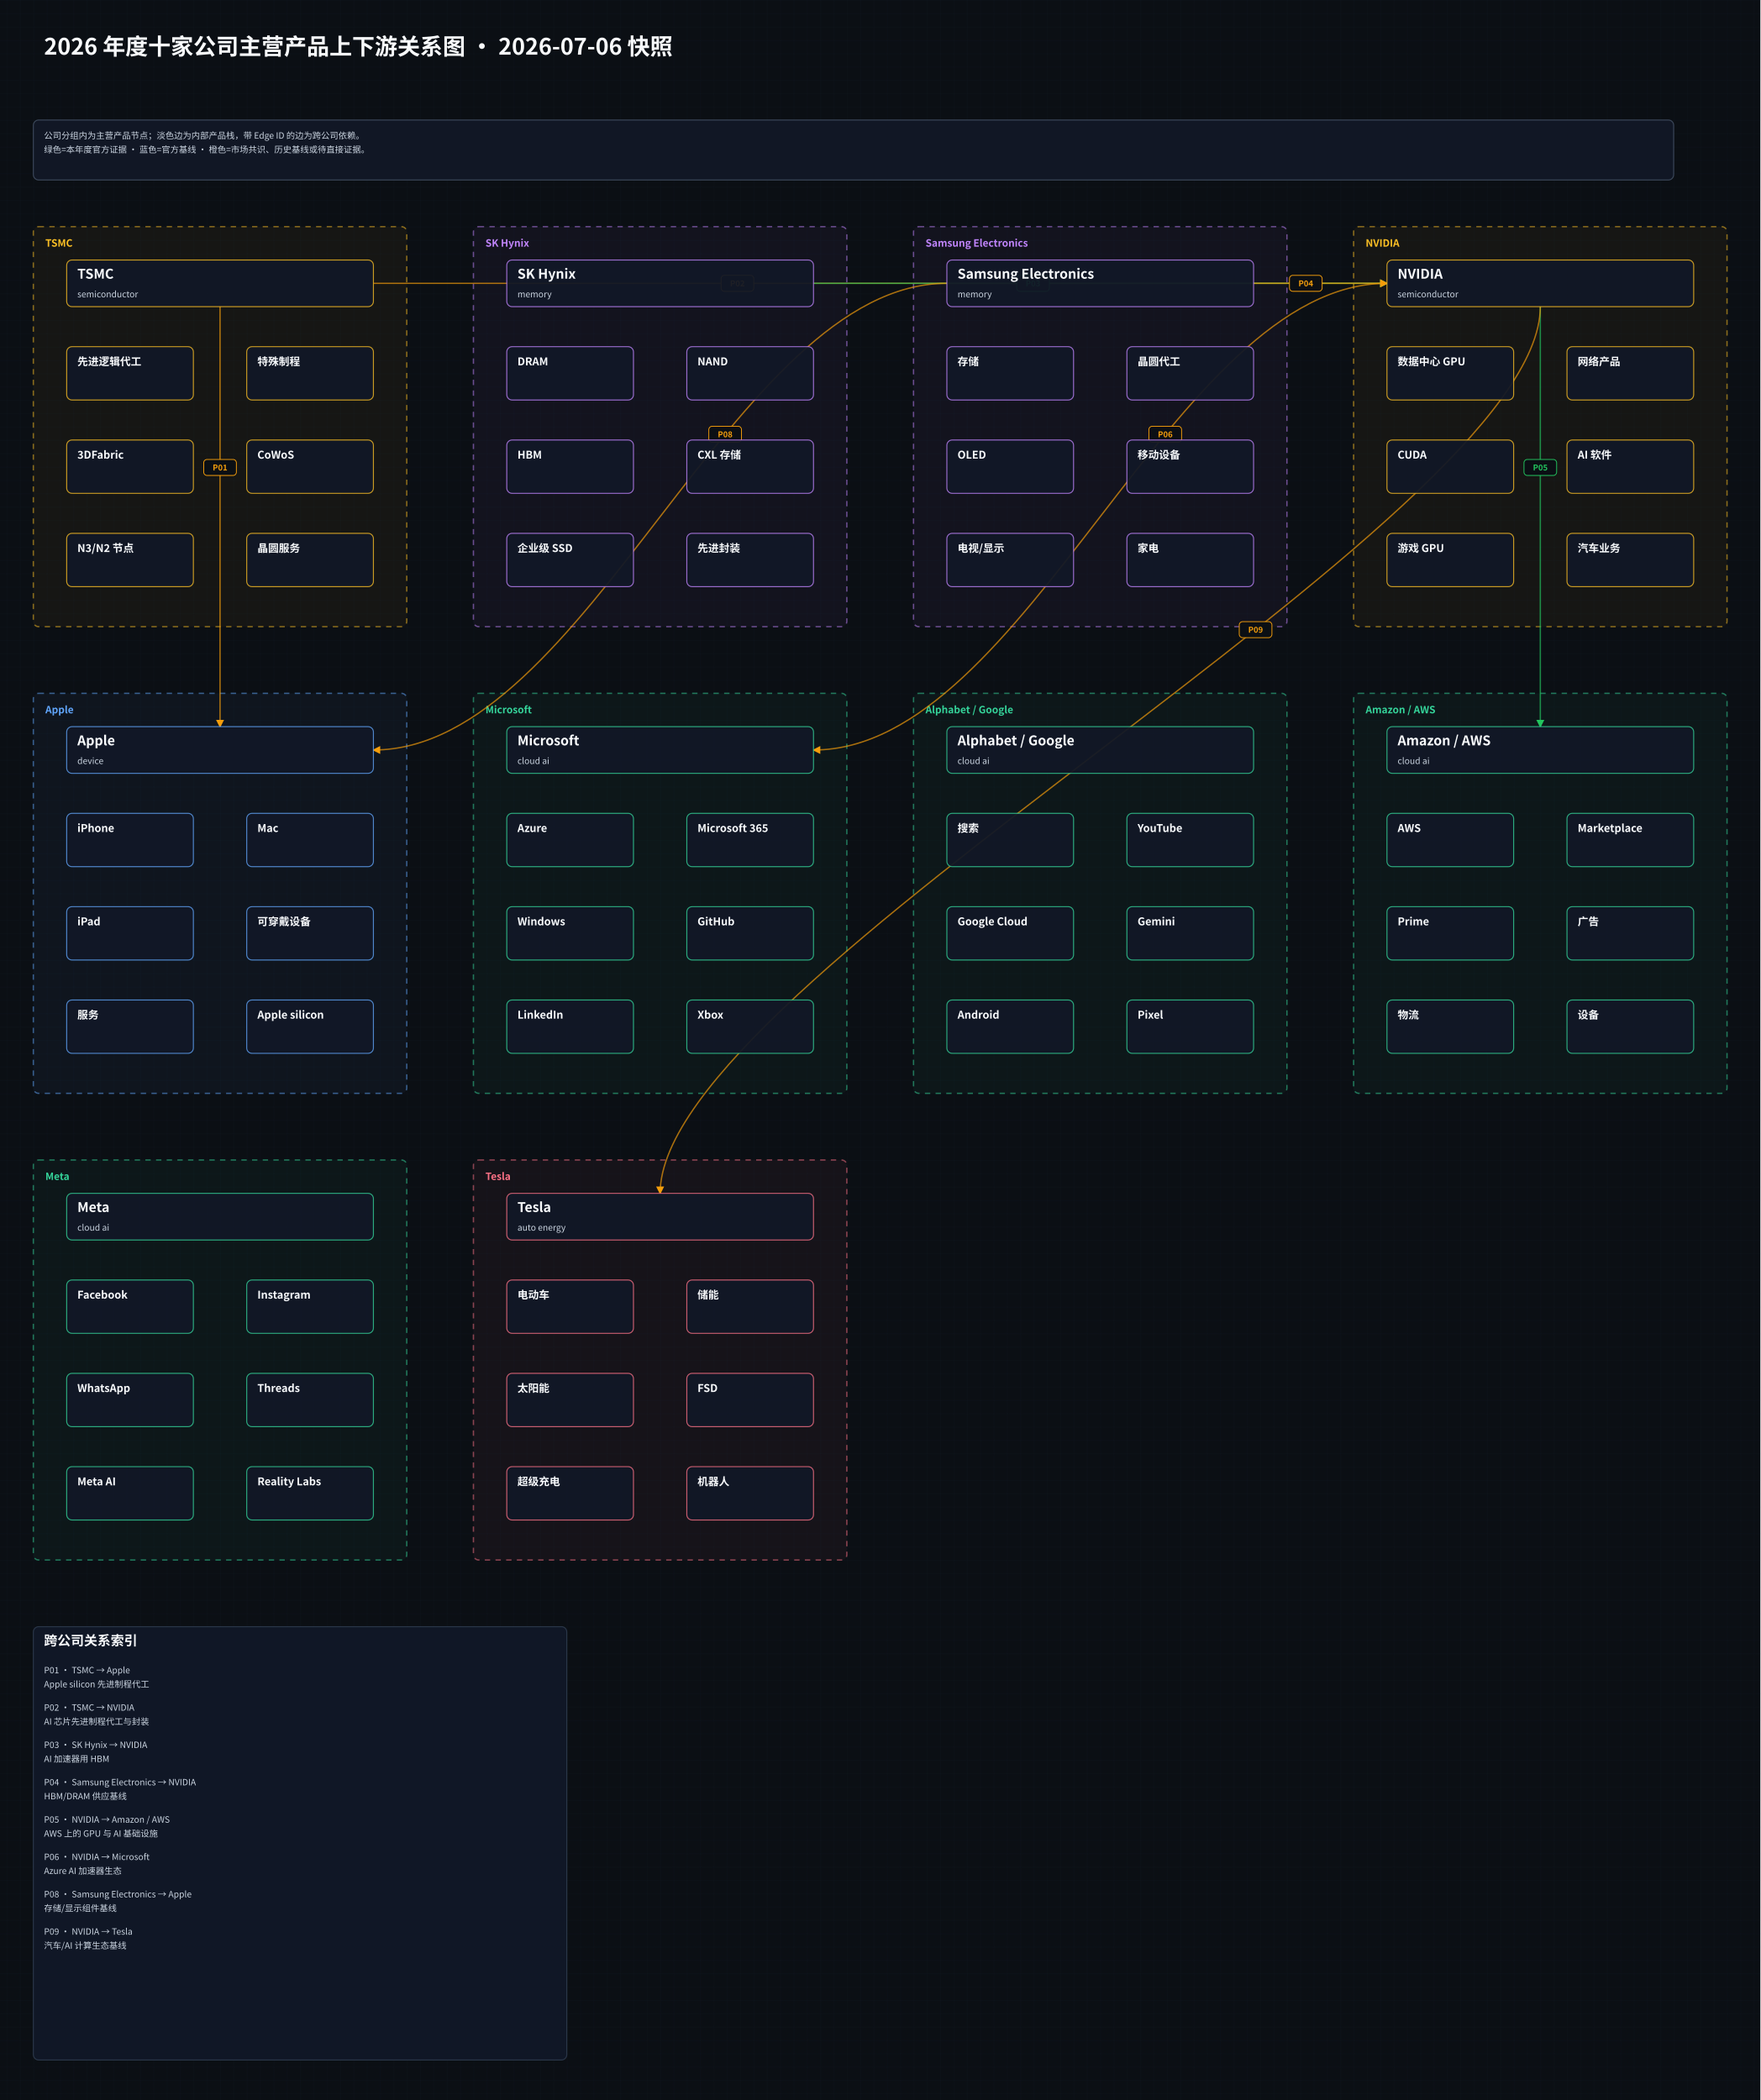
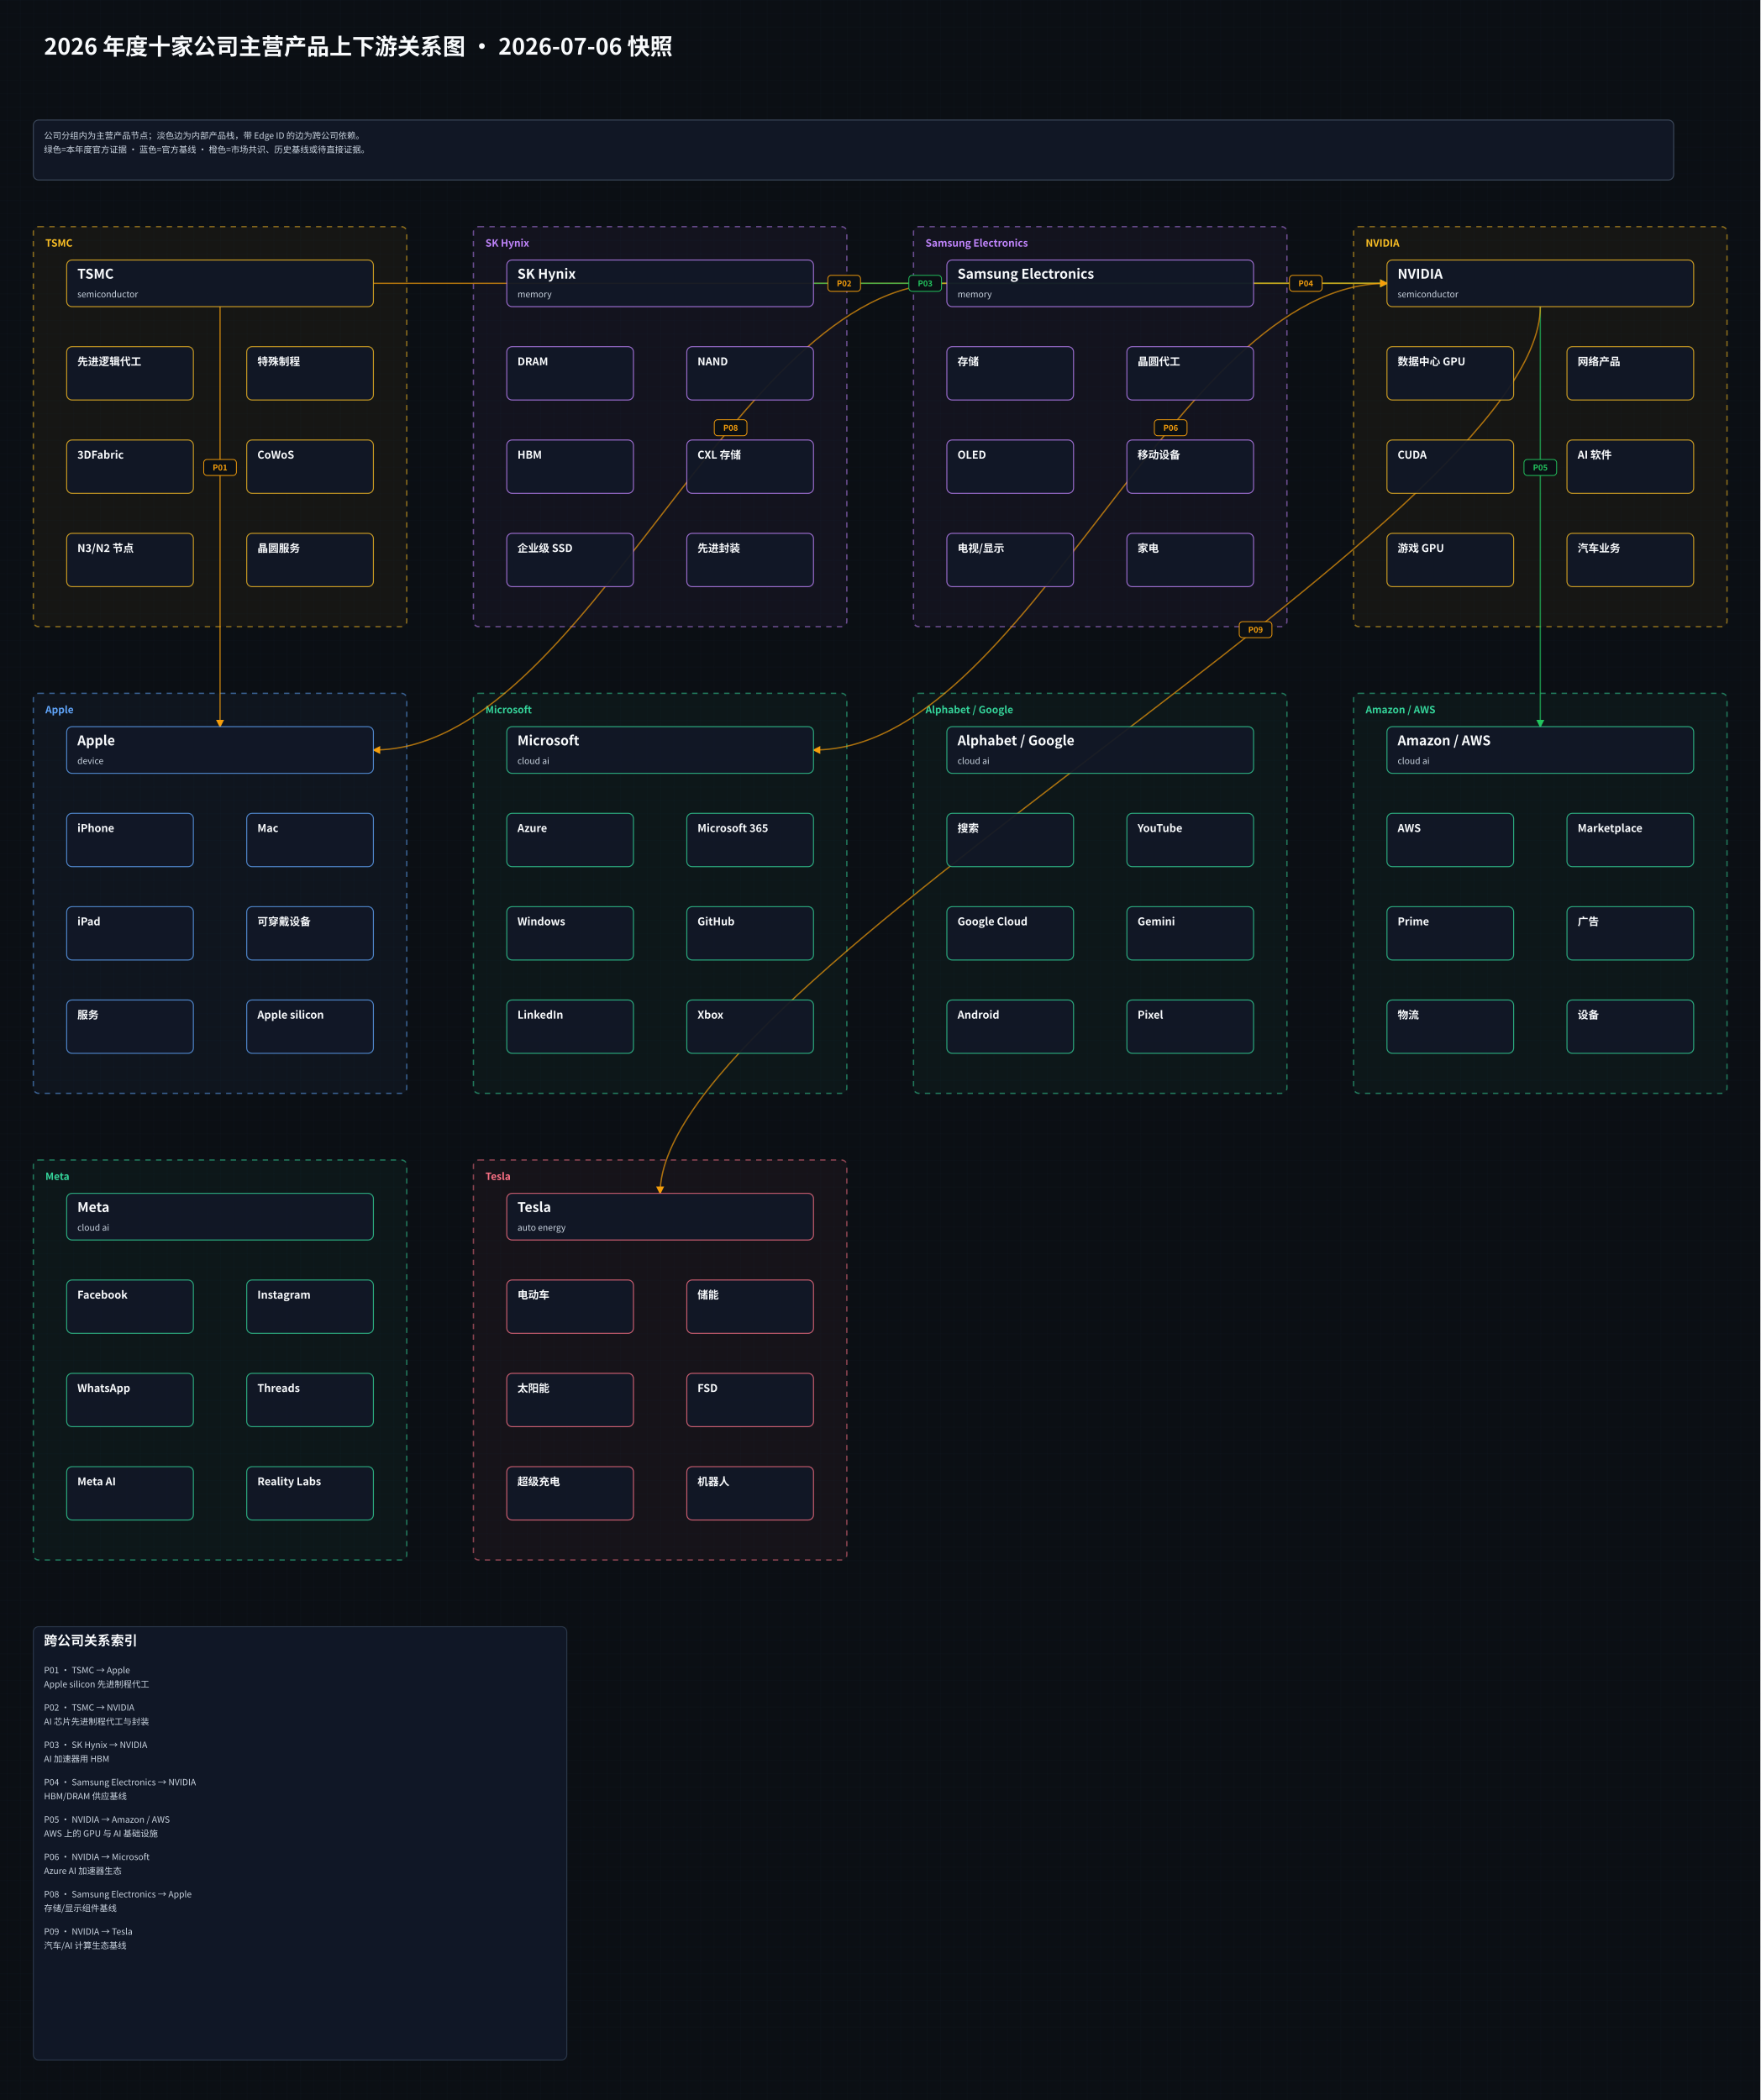
<svg xmlns="http://www.w3.org/2000/svg" width="2640" height="3150" viewBox="30 -20 2640 3150">
  <defs>
    <pattern id="grid" width="20" height="20" patternUnits="userSpaceOnUse">
      <path d="M 20 0 L 0 0 0 20" fill="none" stroke="#1e293b" stroke-width="0.6" stroke-opacity="0.38" />
    </pattern>
    <marker id="arrow-06bcfa879942a99a" viewBox="0 0 10 10" refX="8.5" refY="5" markerWidth="6" markerHeight="6" orient="auto-start-reverse">
      <path d="M 0 0 L 10 5 L 0 10 z" fill="#22c55e" />
    </marker>
    <marker id="arrow-1719c8c5c3aeab8e" viewBox="0 0 10 10" refX="8.5" refY="5" markerWidth="6" markerHeight="6" orient="auto-start-reverse">
      <path d="M 0 0 L 10 5 L 0 10 z" fill="#f59e0b" />
    </marker>
  </defs>
  <rect x="30" y="-20" width="2640" height="3150" fill="#0b0f14" />
  <rect x="30" y="-20" width="2640" height="3150" fill="url(#grid)" />
  <g font-family="-apple-system, BlinkMacSystemFont, PingFang SC, Noto Sans CJK SC, Segoe UI, sans-serif">
    <rect x="80" y="320" width="560" height="600" rx="8" fill="#fbbf24" fill-opacity="0.045" stroke="#fbbf24" stroke-opacity="0.52" stroke-width="2" stroke-dasharray="8 8" />
    <text x="98" y="350" font-size="15" font-weight="700" fill="#fbbf24">TSMC</text>
    <rect x="740" y="320" width="560" height="600" rx="8" fill="#c084fc" fill-opacity="0.045" stroke="#c084fc" stroke-opacity="0.52" stroke-width="2" stroke-dasharray="8 8" />
    <text x="758" y="350" font-size="15" font-weight="700" fill="#c084fc">SK Hynix</text>
    <rect x="1400" y="320" width="560" height="600" rx="8" fill="#c084fc" fill-opacity="0.045" stroke="#c084fc" stroke-opacity="0.52" stroke-width="2" stroke-dasharray="8 8" />
    <text x="1418" y="350" font-size="15" font-weight="700" fill="#c084fc">Samsung Electronics</text>
    <rect x="2060" y="320" width="560" height="600" rx="8" fill="#fbbf24" fill-opacity="0.045" stroke="#fbbf24" stroke-opacity="0.52" stroke-width="2" stroke-dasharray="8 8" />
    <text x="2078" y="350" font-size="15" font-weight="700" fill="#fbbf24">NVIDIA</text>
    <rect x="80" y="1020" width="560" height="600" rx="8" fill="#60a5fa" fill-opacity="0.045" stroke="#60a5fa" stroke-opacity="0.52" stroke-width="2" stroke-dasharray="8 8" />
    <text x="98" y="1050" font-size="15" font-weight="700" fill="#60a5fa">Apple</text>
    <rect x="740" y="1020" width="560" height="600" rx="8" fill="#34d399" fill-opacity="0.045" stroke="#34d399" stroke-opacity="0.52" stroke-width="2" stroke-dasharray="8 8" />
    <text x="758" y="1050" font-size="15" font-weight="700" fill="#34d399">Microsoft</text>
    <rect x="1400" y="1020" width="560" height="600" rx="8" fill="#34d399" fill-opacity="0.045" stroke="#34d399" stroke-opacity="0.52" stroke-width="2" stroke-dasharray="8 8" />
    <text x="1418" y="1050" font-size="15" font-weight="700" fill="#34d399">Alphabet / Google</text>
    <rect x="2060" y="1020" width="560" height="600" rx="8" fill="#34d399" fill-opacity="0.045" stroke="#34d399" stroke-opacity="0.52" stroke-width="2" stroke-dasharray="8 8" />
    <text x="2078" y="1050" font-size="15" font-weight="700" fill="#34d399">Amazon / AWS</text>
    <rect x="80" y="1720" width="560" height="600" rx="8" fill="#34d399" fill-opacity="0.045" stroke="#34d399" stroke-opacity="0.52" stroke-width="2" stroke-dasharray="8 8" />
    <text x="98" y="1750" font-size="15" font-weight="700" fill="#34d399">Meta</text>
    <rect x="740" y="1720" width="560" height="600" rx="8" fill="#fb7185" fill-opacity="0.045" stroke="#fb7185" stroke-opacity="0.52" stroke-width="2" stroke-dasharray="8 8" />
    <text x="758" y="1750" font-size="15" font-weight="700" fill="#fb7185">Tesla</text>
    <path d="M 360.0 440.0 C 360.0 660.5, 360.0 849.5, 360.0 1070.0" fill="none" stroke="#f59e0b" stroke-width="2" stroke-opacity="0.68" marker-end="url(#arrow-1719c8c5c3aeab8e)" />
-     <rect x="335.5" y="669.2" width="49" height="24" rx="5" fill="#0b0f14" stroke="#f59e0b" stroke-width="1.2" />
-     <text x="360.0" y="685.7" text-anchor="middle" font-size="12" font-weight="750" fill="#f59e0b">P01</text>
    <path d="M 590.0 405.0 C 910.0 405.0, 1790.0 405.0, 2110.0 405.0" fill="none" stroke="#f59e0b" stroke-width="2" stroke-opacity="0.68" marker-end="url(#arrow-1719c8c5c3aeab8e)" />
-     <rect x="1111.4" y="393.0" width="49" height="24" rx="5" fill="#0b0f14" stroke="#f59e0b" stroke-width="1.2" />
-     <text x="1135.9" y="409.5" text-anchor="middle" font-size="12" font-weight="750" fill="#f59e0b">P02</text>
    <path d="M 1250.0 405.0 C 1551.0 405.0, 1809.0 405.0, 2110.0 405.0" fill="none" stroke="#22c55e" stroke-width="2" stroke-opacity="0.68" marker-end="url(#arrow-06bcfa879942a99a)" />
-     <rect x="1554.7" y="393.0" width="49" height="24" rx="5" fill="#0b0f14" stroke="#22c55e" stroke-width="1.2" />
-     <text x="1579.2" y="409.5" text-anchor="middle" font-size="12" font-weight="750" fill="#22c55e">P03</text>
    <path d="M 1910.0 405.0 C 1990.0 405.0, 2030.0 405.0, 2110.0 405.0" fill="none" stroke="#f59e0b" stroke-width="2" stroke-opacity="0.68" marker-end="url(#arrow-1719c8c5c3aeab8e)" />
-     <rect x="1963.8" y="393.0" width="49" height="24" rx="5" fill="#0b0f14" stroke="#f59e0b" stroke-width="1.2" />
-     <text x="1988.3" y="409.5" text-anchor="middle" font-size="12" font-weight="750" fill="#f59e0b">P04</text>
    <path d="M 2340.0 440.0 C 2340.0 660.5, 2340.0 849.5, 2340.0 1070.0" fill="none" stroke="#22c55e" stroke-width="2" stroke-opacity="0.68" marker-end="url(#arrow-06bcfa879942a99a)" />
-     <rect x="2315.5" y="669.2" width="49" height="24" rx="5" fill="#0b0f14" stroke="#22c55e" stroke-width="1.2" />
-     <text x="2340.0" y="685.7" text-anchor="middle" font-size="12" font-weight="750" fill="#22c55e">P05</text>
    <path d="M 2110.0 405.0 C 1790.0 405.0, 1570.0 1105.0, 1250.0 1105.0" fill="none" stroke="#f59e0b" stroke-width="2" stroke-opacity="0.68" marker-end="url(#arrow-1719c8c5c3aeab8e)" />
-     <rect x="1753.0" y="619.4" width="49" height="24" rx="5" fill="#0b0f14" stroke="#f59e0b" stroke-width="1.2" />
-     <text x="1777.5" y="635.9" text-anchor="middle" font-size="12" font-weight="750" fill="#f59e0b">P06</text>
    <path d="M 1450.0 405.0 C 1130.0 405.0, 910.0 1105.0, 590.0 1105.0" fill="none" stroke="#f59e0b" stroke-width="2" stroke-opacity="0.68" marker-end="url(#arrow-1719c8c5c3aeab8e)" />
-     <rect x="1093.0" y="619.4" width="49" height="24" rx="5" fill="#0b0f14" stroke="#f59e0b" stroke-width="1.2" />
-     <text x="1117.5" y="635.9" text-anchor="middle" font-size="12" font-weight="750" fill="#f59e0b">P08</text>
    <path d="M 2340.0 440.0 C 2340.0 760.0, 1020.0 1450.0, 1020.0 1770.0" fill="none" stroke="#f59e0b" stroke-width="2" stroke-opacity="0.68" marker-end="url(#arrow-1719c8c5c3aeab8e)" />
-     <rect x="1888.5" y="912.5" width="49" height="24" rx="5" fill="#0b0f14" stroke="#f59e0b" stroke-width="1.2" />
-     <text x="1913.0" y="929.0" text-anchor="middle" font-size="12" font-weight="750" fill="#f59e0b">P09</text>
    <g>
      <rect x="80" y="20" width="2460" height="90" rx="8" fill="#0b0f14" fill-opacity="0" stroke="#64748b" stroke-opacity="0" stroke-width="1.5" />
      <text x="96" y="62" font-size="34" font-weight="750" fill="#f8fafc">2026 年度十家公司主营产品上下游关系图 · 2026-07-06 快照</text>
    </g>
    <g>
      <rect x="80" y="160" width="2460" height="90" rx="8" fill="#111827" fill-opacity="0.94" stroke="#475569" stroke-opacity="0.78" stroke-width="1.5" />
      <text x="96" y="188" font-size="13" font-weight="500" fill="#cbd5e1">公司分组内为主营产品节点；淡色边为内部产品栈，带 Edge ID 的边为跨公司依赖。</text>
      <text x="96" y="209" font-size="13" font-weight="500" fill="#cbd5e1">绿色=本年度官方证据 · 蓝色=官方基线 · 橙色=市场共识、历史基线或待直接证据。</text>
    </g>
    <g>
      <rect x="130" y="370" width="460" height="70" rx="8" fill="#111827" fill-opacity="0.94" stroke="#fbbf24" stroke-opacity="0.78" stroke-width="1.5" />
      <text x="146" y="398" font-size="20" font-weight="750" fill="#f8fafc">TSMC</text>
      <text x="146" y="426" font-size="13" font-weight="500" fill="#cbd5e1">semiconductor</text>
    </g>
    <g>
      <rect x="130" y="500" width="190" height="80" rx="8" fill="#111827" fill-opacity="0.94" stroke="#fbbf24" stroke-opacity="0.78" stroke-width="1.5" />
      <text x="146" y="528" font-size="16" font-weight="750" fill="#f8fafc">先进逻辑代工</text>
    </g>
    <g>
      <rect x="400" y="500" width="190" height="80" rx="8" fill="#111827" fill-opacity="0.94" stroke="#fbbf24" stroke-opacity="0.78" stroke-width="1.5" />
      <text x="416" y="528" font-size="16" font-weight="750" fill="#f8fafc">特殊制程</text>
    </g>
    <g>
      <rect x="130" y="640" width="190" height="80" rx="8" fill="#111827" fill-opacity="0.94" stroke="#fbbf24" stroke-opacity="0.78" stroke-width="1.5" />
      <text x="146" y="668" font-size="16" font-weight="750" fill="#f8fafc">3DFabric</text>
    </g>
    <g>
      <rect x="400" y="640" width="190" height="80" rx="8" fill="#111827" fill-opacity="0.94" stroke="#fbbf24" stroke-opacity="0.78" stroke-width="1.5" />
      <text x="416" y="668" font-size="16" font-weight="750" fill="#f8fafc">CoWoS</text>
    </g>
    <g>
      <rect x="130" y="780" width="190" height="80" rx="8" fill="#111827" fill-opacity="0.94" stroke="#fbbf24" stroke-opacity="0.78" stroke-width="1.5" />
      <text x="146" y="808" font-size="16" font-weight="750" fill="#f8fafc">N3/N2 节点</text>
    </g>
    <g>
      <rect x="400" y="780" width="190" height="80" rx="8" fill="#111827" fill-opacity="0.94" stroke="#fbbf24" stroke-opacity="0.78" stroke-width="1.5" />
      <text x="416" y="808" font-size="16" font-weight="750" fill="#f8fafc">晶圆服务</text>
    </g>
    <g>
      <rect x="790" y="370" width="460" height="70" rx="8" fill="#111827" fill-opacity="0.94" stroke="#c084fc" stroke-opacity="0.78" stroke-width="1.5" />
      <text x="806" y="398" font-size="20" font-weight="750" fill="#f8fafc">SK Hynix</text>
      <text x="806" y="426" font-size="13" font-weight="500" fill="#cbd5e1">memory</text>
    </g>
    <g>
      <rect x="790" y="500" width="190" height="80" rx="8" fill="#111827" fill-opacity="0.94" stroke="#c084fc" stroke-opacity="0.78" stroke-width="1.5" />
      <text x="806" y="528" font-size="16" font-weight="750" fill="#f8fafc">DRAM</text>
    </g>
    <g>
      <rect x="1060" y="500" width="190" height="80" rx="8" fill="#111827" fill-opacity="0.94" stroke="#c084fc" stroke-opacity="0.78" stroke-width="1.5" />
      <text x="1076" y="528" font-size="16" font-weight="750" fill="#f8fafc">NAND</text>
    </g>
    <g>
      <rect x="790" y="640" width="190" height="80" rx="8" fill="#111827" fill-opacity="0.94" stroke="#c084fc" stroke-opacity="0.78" stroke-width="1.5" />
      <text x="806" y="668" font-size="16" font-weight="750" fill="#f8fafc">HBM</text>
    </g>
    <g>
      <rect x="1060" y="640" width="190" height="80" rx="8" fill="#111827" fill-opacity="0.94" stroke="#c084fc" stroke-opacity="0.78" stroke-width="1.5" />
      <text x="1076" y="668" font-size="16" font-weight="750" fill="#f8fafc">CXL 存储</text>
    </g>
    <g>
      <rect x="790" y="780" width="190" height="80" rx="8" fill="#111827" fill-opacity="0.94" stroke="#c084fc" stroke-opacity="0.78" stroke-width="1.5" />
      <text x="806" y="808" font-size="16" font-weight="750" fill="#f8fafc">企业级 SSD</text>
    </g>
    <g>
      <rect x="1060" y="780" width="190" height="80" rx="8" fill="#111827" fill-opacity="0.94" stroke="#c084fc" stroke-opacity="0.78" stroke-width="1.5" />
      <text x="1076" y="808" font-size="16" font-weight="750" fill="#f8fafc">先进封装</text>
    </g>
    <g>
      <rect x="1450" y="370" width="460" height="70" rx="8" fill="#111827" fill-opacity="0.94" stroke="#c084fc" stroke-opacity="0.78" stroke-width="1.5" />
      <text x="1466" y="398" font-size="20" font-weight="750" fill="#f8fafc">Samsung Electronics</text>
      <text x="1466" y="426" font-size="13" font-weight="500" fill="#cbd5e1">memory</text>
    </g>
    <g>
      <rect x="1450" y="500" width="190" height="80" rx="8" fill="#111827" fill-opacity="0.94" stroke="#c084fc" stroke-opacity="0.78" stroke-width="1.5" />
      <text x="1466" y="528" font-size="16" font-weight="750" fill="#f8fafc">存储</text>
    </g>
    <g>
      <rect x="1720" y="500" width="190" height="80" rx="8" fill="#111827" fill-opacity="0.94" stroke="#c084fc" stroke-opacity="0.78" stroke-width="1.5" />
      <text x="1736" y="528" font-size="16" font-weight="750" fill="#f8fafc">晶圆代工</text>
    </g>
    <g>
      <rect x="1450" y="640" width="190" height="80" rx="8" fill="#111827" fill-opacity="0.94" stroke="#c084fc" stroke-opacity="0.78" stroke-width="1.5" />
      <text x="1466" y="668" font-size="16" font-weight="750" fill="#f8fafc">OLED</text>
    </g>
    <g>
      <rect x="1720" y="640" width="190" height="80" rx="8" fill="#111827" fill-opacity="0.94" stroke="#c084fc" stroke-opacity="0.78" stroke-width="1.5" />
      <text x="1736" y="668" font-size="16" font-weight="750" fill="#f8fafc">移动设备</text>
    </g>
    <g>
      <rect x="1450" y="780" width="190" height="80" rx="8" fill="#111827" fill-opacity="0.94" stroke="#c084fc" stroke-opacity="0.78" stroke-width="1.5" />
      <text x="1466" y="808" font-size="16" font-weight="750" fill="#f8fafc">电视/显示</text>
    </g>
    <g>
      <rect x="1720" y="780" width="190" height="80" rx="8" fill="#111827" fill-opacity="0.94" stroke="#c084fc" stroke-opacity="0.78" stroke-width="1.5" />
      <text x="1736" y="808" font-size="16" font-weight="750" fill="#f8fafc">家电</text>
    </g>
    <g>
      <rect x="2110" y="370" width="460" height="70" rx="8" fill="#111827" fill-opacity="0.94" stroke="#fbbf24" stroke-opacity="0.78" stroke-width="1.5" />
      <text x="2126" y="398" font-size="20" font-weight="750" fill="#f8fafc">NVIDIA</text>
      <text x="2126" y="426" font-size="13" font-weight="500" fill="#cbd5e1">semiconductor</text>
    </g>
    <g>
      <rect x="2110" y="500" width="190" height="80" rx="8" fill="#111827" fill-opacity="0.94" stroke="#fbbf24" stroke-opacity="0.78" stroke-width="1.5" />
      <text x="2126" y="528" font-size="16" font-weight="750" fill="#f8fafc">数据中心 GPU</text>
    </g>
    <g>
      <rect x="2380" y="500" width="190" height="80" rx="8" fill="#111827" fill-opacity="0.94" stroke="#fbbf24" stroke-opacity="0.78" stroke-width="1.5" />
      <text x="2396" y="528" font-size="16" font-weight="750" fill="#f8fafc">网络产品</text>
    </g>
    <g>
      <rect x="2110" y="640" width="190" height="80" rx="8" fill="#111827" fill-opacity="0.94" stroke="#fbbf24" stroke-opacity="0.78" stroke-width="1.5" />
      <text x="2126" y="668" font-size="16" font-weight="750" fill="#f8fafc">CUDA</text>
    </g>
    <g>
      <rect x="2380" y="640" width="190" height="80" rx="8" fill="#111827" fill-opacity="0.94" stroke="#fbbf24" stroke-opacity="0.78" stroke-width="1.5" />
      <text x="2396" y="668" font-size="16" font-weight="750" fill="#f8fafc">AI 软件</text>
    </g>
    <g>
      <rect x="2110" y="780" width="190" height="80" rx="8" fill="#111827" fill-opacity="0.94" stroke="#fbbf24" stroke-opacity="0.78" stroke-width="1.5" />
      <text x="2126" y="808" font-size="16" font-weight="750" fill="#f8fafc">游戏 GPU</text>
    </g>
    <g>
      <rect x="2380" y="780" width="190" height="80" rx="8" fill="#111827" fill-opacity="0.94" stroke="#fbbf24" stroke-opacity="0.78" stroke-width="1.5" />
      <text x="2396" y="808" font-size="16" font-weight="750" fill="#f8fafc">汽车业务</text>
    </g>
    <g>
      <rect x="130" y="1070" width="460" height="70" rx="8" fill="#111827" fill-opacity="0.94" stroke="#60a5fa" stroke-opacity="0.78" stroke-width="1.5" />
      <text x="146" y="1098" font-size="20" font-weight="750" fill="#f8fafc">Apple</text>
      <text x="146" y="1126" font-size="13" font-weight="500" fill="#cbd5e1">device</text>
    </g>
    <g>
      <rect x="130" y="1200" width="190" height="80" rx="8" fill="#111827" fill-opacity="0.94" stroke="#60a5fa" stroke-opacity="0.78" stroke-width="1.5" />
      <text x="146" y="1228" font-size="16" font-weight="750" fill="#f8fafc">iPhone</text>
    </g>
    <g>
      <rect x="400" y="1200" width="190" height="80" rx="8" fill="#111827" fill-opacity="0.94" stroke="#60a5fa" stroke-opacity="0.78" stroke-width="1.5" />
      <text x="416" y="1228" font-size="16" font-weight="750" fill="#f8fafc">Mac</text>
    </g>
    <g>
      <rect x="130" y="1340" width="190" height="80" rx="8" fill="#111827" fill-opacity="0.94" stroke="#60a5fa" stroke-opacity="0.78" stroke-width="1.5" />
      <text x="146" y="1368" font-size="16" font-weight="750" fill="#f8fafc">iPad</text>
    </g>
    <g>
      <rect x="400" y="1340" width="190" height="80" rx="8" fill="#111827" fill-opacity="0.94" stroke="#60a5fa" stroke-opacity="0.78" stroke-width="1.5" />
      <text x="416" y="1368" font-size="16" font-weight="750" fill="#f8fafc">可穿戴设备</text>
    </g>
    <g>
      <rect x="130" y="1480" width="190" height="80" rx="8" fill="#111827" fill-opacity="0.94" stroke="#60a5fa" stroke-opacity="0.78" stroke-width="1.5" />
      <text x="146" y="1508" font-size="16" font-weight="750" fill="#f8fafc">服务</text>
    </g>
    <g>
      <rect x="400" y="1480" width="190" height="80" rx="8" fill="#111827" fill-opacity="0.94" stroke="#60a5fa" stroke-opacity="0.78" stroke-width="1.5" />
      <text x="416" y="1508" font-size="16" font-weight="750" fill="#f8fafc">Apple silicon</text>
    </g>
    <g>
      <rect x="790" y="1070" width="460" height="70" rx="8" fill="#111827" fill-opacity="0.94" stroke="#34d399" stroke-opacity="0.78" stroke-width="1.5" />
      <text x="806" y="1098" font-size="20" font-weight="750" fill="#f8fafc">Microsoft</text>
      <text x="806" y="1126" font-size="13" font-weight="500" fill="#cbd5e1">cloud ai</text>
    </g>
    <g>
      <rect x="790" y="1200" width="190" height="80" rx="8" fill="#111827" fill-opacity="0.94" stroke="#34d399" stroke-opacity="0.78" stroke-width="1.5" />
      <text x="806" y="1228" font-size="16" font-weight="750" fill="#f8fafc">Azure</text>
    </g>
    <g>
      <rect x="1060" y="1200" width="190" height="80" rx="8" fill="#111827" fill-opacity="0.94" stroke="#34d399" stroke-opacity="0.78" stroke-width="1.5" />
      <text x="1076" y="1228" font-size="16" font-weight="750" fill="#f8fafc">Microsoft 365</text>
    </g>
    <g>
      <rect x="790" y="1340" width="190" height="80" rx="8" fill="#111827" fill-opacity="0.94" stroke="#34d399" stroke-opacity="0.78" stroke-width="1.5" />
      <text x="806" y="1368" font-size="16" font-weight="750" fill="#f8fafc">Windows</text>
    </g>
    <g>
      <rect x="1060" y="1340" width="190" height="80" rx="8" fill="#111827" fill-opacity="0.94" stroke="#34d399" stroke-opacity="0.78" stroke-width="1.5" />
      <text x="1076" y="1368" font-size="16" font-weight="750" fill="#f8fafc">GitHub</text>
    </g>
    <g>
      <rect x="790" y="1480" width="190" height="80" rx="8" fill="#111827" fill-opacity="0.94" stroke="#34d399" stroke-opacity="0.78" stroke-width="1.5" />
      <text x="806" y="1508" font-size="16" font-weight="750" fill="#f8fafc">LinkedIn</text>
    </g>
    <g>
      <rect x="1060" y="1480" width="190" height="80" rx="8" fill="#111827" fill-opacity="0.94" stroke="#34d399" stroke-opacity="0.78" stroke-width="1.5" />
      <text x="1076" y="1508" font-size="16" font-weight="750" fill="#f8fafc">Xbox</text>
    </g>
    <g>
      <rect x="1450" y="1070" width="460" height="70" rx="8" fill="#111827" fill-opacity="0.94" stroke="#34d399" stroke-opacity="0.78" stroke-width="1.5" />
      <text x="1466" y="1098" font-size="20" font-weight="750" fill="#f8fafc">Alphabet / Google</text>
      <text x="1466" y="1126" font-size="13" font-weight="500" fill="#cbd5e1">cloud ai</text>
    </g>
    <g>
      <rect x="1450" y="1200" width="190" height="80" rx="8" fill="#111827" fill-opacity="0.94" stroke="#34d399" stroke-opacity="0.78" stroke-width="1.5" />
      <text x="1466" y="1228" font-size="16" font-weight="750" fill="#f8fafc">搜索</text>
    </g>
    <g>
      <rect x="1720" y="1200" width="190" height="80" rx="8" fill="#111827" fill-opacity="0.94" stroke="#34d399" stroke-opacity="0.78" stroke-width="1.5" />
      <text x="1736" y="1228" font-size="16" font-weight="750" fill="#f8fafc">YouTube</text>
    </g>
    <g>
      <rect x="1450" y="1340" width="190" height="80" rx="8" fill="#111827" fill-opacity="0.94" stroke="#34d399" stroke-opacity="0.78" stroke-width="1.5" />
      <text x="1466" y="1368" font-size="16" font-weight="750" fill="#f8fafc">Google Cloud</text>
    </g>
    <g>
      <rect x="1720" y="1340" width="190" height="80" rx="8" fill="#111827" fill-opacity="0.94" stroke="#34d399" stroke-opacity="0.78" stroke-width="1.5" />
      <text x="1736" y="1368" font-size="16" font-weight="750" fill="#f8fafc">Gemini</text>
    </g>
    <g>
      <rect x="1450" y="1480" width="190" height="80" rx="8" fill="#111827" fill-opacity="0.94" stroke="#34d399" stroke-opacity="0.78" stroke-width="1.5" />
      <text x="1466" y="1508" font-size="16" font-weight="750" fill="#f8fafc">Android</text>
    </g>
    <g>
      <rect x="1720" y="1480" width="190" height="80" rx="8" fill="#111827" fill-opacity="0.94" stroke="#34d399" stroke-opacity="0.78" stroke-width="1.5" />
      <text x="1736" y="1508" font-size="16" font-weight="750" fill="#f8fafc">Pixel</text>
    </g>
    <g>
      <rect x="2110" y="1070" width="460" height="70" rx="8" fill="#111827" fill-opacity="0.94" stroke="#34d399" stroke-opacity="0.78" stroke-width="1.5" />
      <text x="2126" y="1098" font-size="20" font-weight="750" fill="#f8fafc">Amazon / AWS</text>
      <text x="2126" y="1126" font-size="13" font-weight="500" fill="#cbd5e1">cloud ai</text>
    </g>
    <g>
      <rect x="2110" y="1200" width="190" height="80" rx="8" fill="#111827" fill-opacity="0.94" stroke="#34d399" stroke-opacity="0.78" stroke-width="1.5" />
      <text x="2126" y="1228" font-size="16" font-weight="750" fill="#f8fafc">AWS</text>
    </g>
    <g>
      <rect x="2380" y="1200" width="190" height="80" rx="8" fill="#111827" fill-opacity="0.94" stroke="#34d399" stroke-opacity="0.78" stroke-width="1.5" />
      <text x="2396" y="1228" font-size="16" font-weight="750" fill="#f8fafc">Marketplace</text>
    </g>
    <g>
      <rect x="2110" y="1340" width="190" height="80" rx="8" fill="#111827" fill-opacity="0.94" stroke="#34d399" stroke-opacity="0.78" stroke-width="1.5" />
      <text x="2126" y="1368" font-size="16" font-weight="750" fill="#f8fafc">Prime</text>
    </g>
    <g>
      <rect x="2380" y="1340" width="190" height="80" rx="8" fill="#111827" fill-opacity="0.94" stroke="#34d399" stroke-opacity="0.78" stroke-width="1.5" />
      <text x="2396" y="1368" font-size="16" font-weight="750" fill="#f8fafc">广告</text>
    </g>
    <g>
      <rect x="2110" y="1480" width="190" height="80" rx="8" fill="#111827" fill-opacity="0.94" stroke="#34d399" stroke-opacity="0.78" stroke-width="1.5" />
      <text x="2126" y="1508" font-size="16" font-weight="750" fill="#f8fafc">物流</text>
    </g>
    <g>
      <rect x="2380" y="1480" width="190" height="80" rx="8" fill="#111827" fill-opacity="0.94" stroke="#34d399" stroke-opacity="0.78" stroke-width="1.5" />
      <text x="2396" y="1508" font-size="16" font-weight="750" fill="#f8fafc">设备</text>
    </g>
    <g>
      <rect x="130" y="1770" width="460" height="70" rx="8" fill="#111827" fill-opacity="0.94" stroke="#34d399" stroke-opacity="0.78" stroke-width="1.5" />
      <text x="146" y="1798" font-size="20" font-weight="750" fill="#f8fafc">Meta</text>
      <text x="146" y="1826" font-size="13" font-weight="500" fill="#cbd5e1">cloud ai</text>
    </g>
    <g>
      <rect x="130" y="1900" width="190" height="80" rx="8" fill="#111827" fill-opacity="0.94" stroke="#34d399" stroke-opacity="0.78" stroke-width="1.5" />
      <text x="146" y="1928" font-size="16" font-weight="750" fill="#f8fafc">Facebook</text>
    </g>
    <g>
      <rect x="400" y="1900" width="190" height="80" rx="8" fill="#111827" fill-opacity="0.94" stroke="#34d399" stroke-opacity="0.78" stroke-width="1.5" />
      <text x="416" y="1928" font-size="16" font-weight="750" fill="#f8fafc">Instagram</text>
    </g>
    <g>
      <rect x="130" y="2040" width="190" height="80" rx="8" fill="#111827" fill-opacity="0.94" stroke="#34d399" stroke-opacity="0.78" stroke-width="1.5" />
      <text x="146" y="2068" font-size="16" font-weight="750" fill="#f8fafc">WhatsApp</text>
    </g>
    <g>
      <rect x="400" y="2040" width="190" height="80" rx="8" fill="#111827" fill-opacity="0.94" stroke="#34d399" stroke-opacity="0.78" stroke-width="1.5" />
      <text x="416" y="2068" font-size="16" font-weight="750" fill="#f8fafc">Threads</text>
    </g>
    <g>
      <rect x="130" y="2180" width="190" height="80" rx="8" fill="#111827" fill-opacity="0.94" stroke="#34d399" stroke-opacity="0.78" stroke-width="1.5" />
      <text x="146" y="2208" font-size="16" font-weight="750" fill="#f8fafc">Meta AI</text>
    </g>
    <g>
      <rect x="400" y="2180" width="190" height="80" rx="8" fill="#111827" fill-opacity="0.94" stroke="#34d399" stroke-opacity="0.78" stroke-width="1.5" />
      <text x="416" y="2208" font-size="16" font-weight="750" fill="#f8fafc">Reality Labs</text>
    </g>
    <g>
      <rect x="790" y="1770" width="460" height="70" rx="8" fill="#111827" fill-opacity="0.94" stroke="#fb7185" stroke-opacity="0.78" stroke-width="1.5" />
      <text x="806" y="1798" font-size="20" font-weight="750" fill="#f8fafc">Tesla</text>
      <text x="806" y="1826" font-size="13" font-weight="500" fill="#cbd5e1">auto energy</text>
    </g>
    <g>
      <rect x="790" y="1900" width="190" height="80" rx="8" fill="#111827" fill-opacity="0.94" stroke="#fb7185" stroke-opacity="0.78" stroke-width="1.5" />
      <text x="806" y="1928" font-size="16" font-weight="750" fill="#f8fafc">电动车</text>
    </g>
    <g>
      <rect x="1060" y="1900" width="190" height="80" rx="8" fill="#111827" fill-opacity="0.94" stroke="#fb7185" stroke-opacity="0.78" stroke-width="1.5" />
      <text x="1076" y="1928" font-size="16" font-weight="750" fill="#f8fafc">储能</text>
    </g>
    <g>
      <rect x="790" y="2040" width="190" height="80" rx="8" fill="#111827" fill-opacity="0.94" stroke="#fb7185" stroke-opacity="0.78" stroke-width="1.5" />
      <text x="806" y="2068" font-size="16" font-weight="750" fill="#f8fafc">太阳能</text>
    </g>
    <g>
      <rect x="1060" y="2040" width="190" height="80" rx="8" fill="#111827" fill-opacity="0.94" stroke="#fb7185" stroke-opacity="0.78" stroke-width="1.5" />
      <text x="1076" y="2068" font-size="16" font-weight="750" fill="#f8fafc">FSD</text>
    </g>
    <g>
      <rect x="790" y="2180" width="190" height="80" rx="8" fill="#111827" fill-opacity="0.94" stroke="#fb7185" stroke-opacity="0.78" stroke-width="1.5" />
      <text x="806" y="2208" font-size="16" font-weight="750" fill="#f8fafc">超级充电</text>
    </g>
    <g>
      <rect x="1060" y="2180" width="190" height="80" rx="8" fill="#111827" fill-opacity="0.94" stroke="#fb7185" stroke-opacity="0.78" stroke-width="1.5" />
      <text x="1076" y="2208" font-size="16" font-weight="750" fill="#f8fafc">机器人</text>
    </g>
    <g>
      <rect x="80" y="2420" width="800" height="650" rx="8" fill="#111827" fill-opacity="0.97" stroke="#334155" stroke-opacity="0.78" stroke-width="1.5" />
      <text x="96" y="2448" font-size="20" font-weight="750" fill="#f8fafc">跨公司关系索引</text>
      <text x="96" y="2490" font-size="13" font-weight="500" fill="#cbd5e1">P01 · TSMC → Apple</text>
      <text x="96" y="2511" font-size="13" font-weight="500" fill="#cbd5e1">Apple silicon 先进制程代工</text>
      <text x="96" y="2546" font-size="13" font-weight="500" fill="#cbd5e1">P02 · TSMC → NVIDIA</text>
      <text x="96" y="2567" font-size="13" font-weight="500" fill="#cbd5e1">AI 芯片先进制程代工与封装</text>
      <text x="96" y="2602" font-size="13" font-weight="500" fill="#cbd5e1">P03 · SK Hynix → NVIDIA</text>
      <text x="96" y="2623" font-size="13" font-weight="500" fill="#cbd5e1">AI 加速器用 HBM</text>
      <text x="96" y="2658" font-size="13" font-weight="500" fill="#cbd5e1">P04 · Samsung Electronics → NVIDIA</text>
      <text x="96" y="2679" font-size="13" font-weight="500" fill="#cbd5e1">HBM/DRAM 供应基线</text>
      <text x="96" y="2714" font-size="13" font-weight="500" fill="#cbd5e1">P05 · NVIDIA → Amazon / AWS</text>
      <text x="96" y="2735" font-size="13" font-weight="500" fill="#cbd5e1">AWS 上的 GPU 与 AI 基础设施</text>
      <text x="96" y="2770" font-size="13" font-weight="500" fill="#cbd5e1">P06 · NVIDIA → Microsoft</text>
      <text x="96" y="2791" font-size="13" font-weight="500" fill="#cbd5e1">Azure AI 加速器生态</text>
      <text x="96" y="2826" font-size="13" font-weight="500" fill="#cbd5e1">P08 · Samsung Electronics → Apple</text>
      <text x="96" y="2847" font-size="13" font-weight="500" fill="#cbd5e1">存储/显示组件基线</text>
      <text x="96" y="2882" font-size="13" font-weight="500" fill="#cbd5e1">P09 · NVIDIA → Tesla</text>
      <text x="96" y="2903" font-size="13" font-weight="500" fill="#cbd5e1">汽车/AI 计算生态基线</text>
    </g>
+     <rect x="335.5" y="669.2" width="49" height="24" rx="5" fill="#0b0f14" stroke="#f59e0b" stroke-width="1.2" />
+     <text x="360.0" y="685.7" text-anchor="middle" font-size="12" font-weight="750" fill="#f59e0b">P01</text>
+     <rect x="1271.5" y="393.0" width="49" height="24" rx="5" fill="#0b0f14" stroke="#f59e0b" stroke-width="1.2" />
+     <text x="1296.0" y="409.5" text-anchor="middle" font-size="12" font-weight="750" fill="#f59e0b">P02</text>
+     <rect x="1393.0" y="393.0" width="49" height="24" rx="5" fill="#0b0f14" stroke="#22c55e" stroke-width="1.2" />
+     <text x="1417.5" y="409.5" text-anchor="middle" font-size="12" font-weight="750" fill="#22c55e">P03</text>
+     <rect x="1963.8" y="393.0" width="49" height="24" rx="5" fill="#0b0f14" stroke="#f59e0b" stroke-width="1.2" />
+     <text x="1988.3" y="409.5" text-anchor="middle" font-size="12" font-weight="750" fill="#f59e0b">P04</text>
+     <rect x="2315.5" y="669.2" width="49" height="24" rx="5" fill="#0b0f14" stroke="#22c55e" stroke-width="1.2" />
+     <text x="2340.0" y="685.7" text-anchor="middle" font-size="12" font-weight="750" fill="#22c55e">P05</text>
+     <rect x="1761.2" y="609.6" width="49" height="24" rx="5" fill="#0b0f14" stroke="#f59e0b" stroke-width="1.2" />
+     <text x="1785.7" y="626.1" text-anchor="middle" font-size="12" font-weight="750" fill="#f59e0b">P06</text>
+     <rect x="1101.2" y="609.6" width="49" height="24" rx="5" fill="#0b0f14" stroke="#f59e0b" stroke-width="1.2" />
+     <text x="1125.7" y="626.1" text-anchor="middle" font-size="12" font-weight="750" fill="#f59e0b">P08</text>
+     <rect x="1888.5" y="912.5" width="49" height="24" rx="5" fill="#0b0f14" stroke="#f59e0b" stroke-width="1.2" />
+     <text x="1913.0" y="929.0" text-anchor="middle" font-size="12" font-weight="750" fill="#f59e0b">P09</text>
  </g>
</svg>
